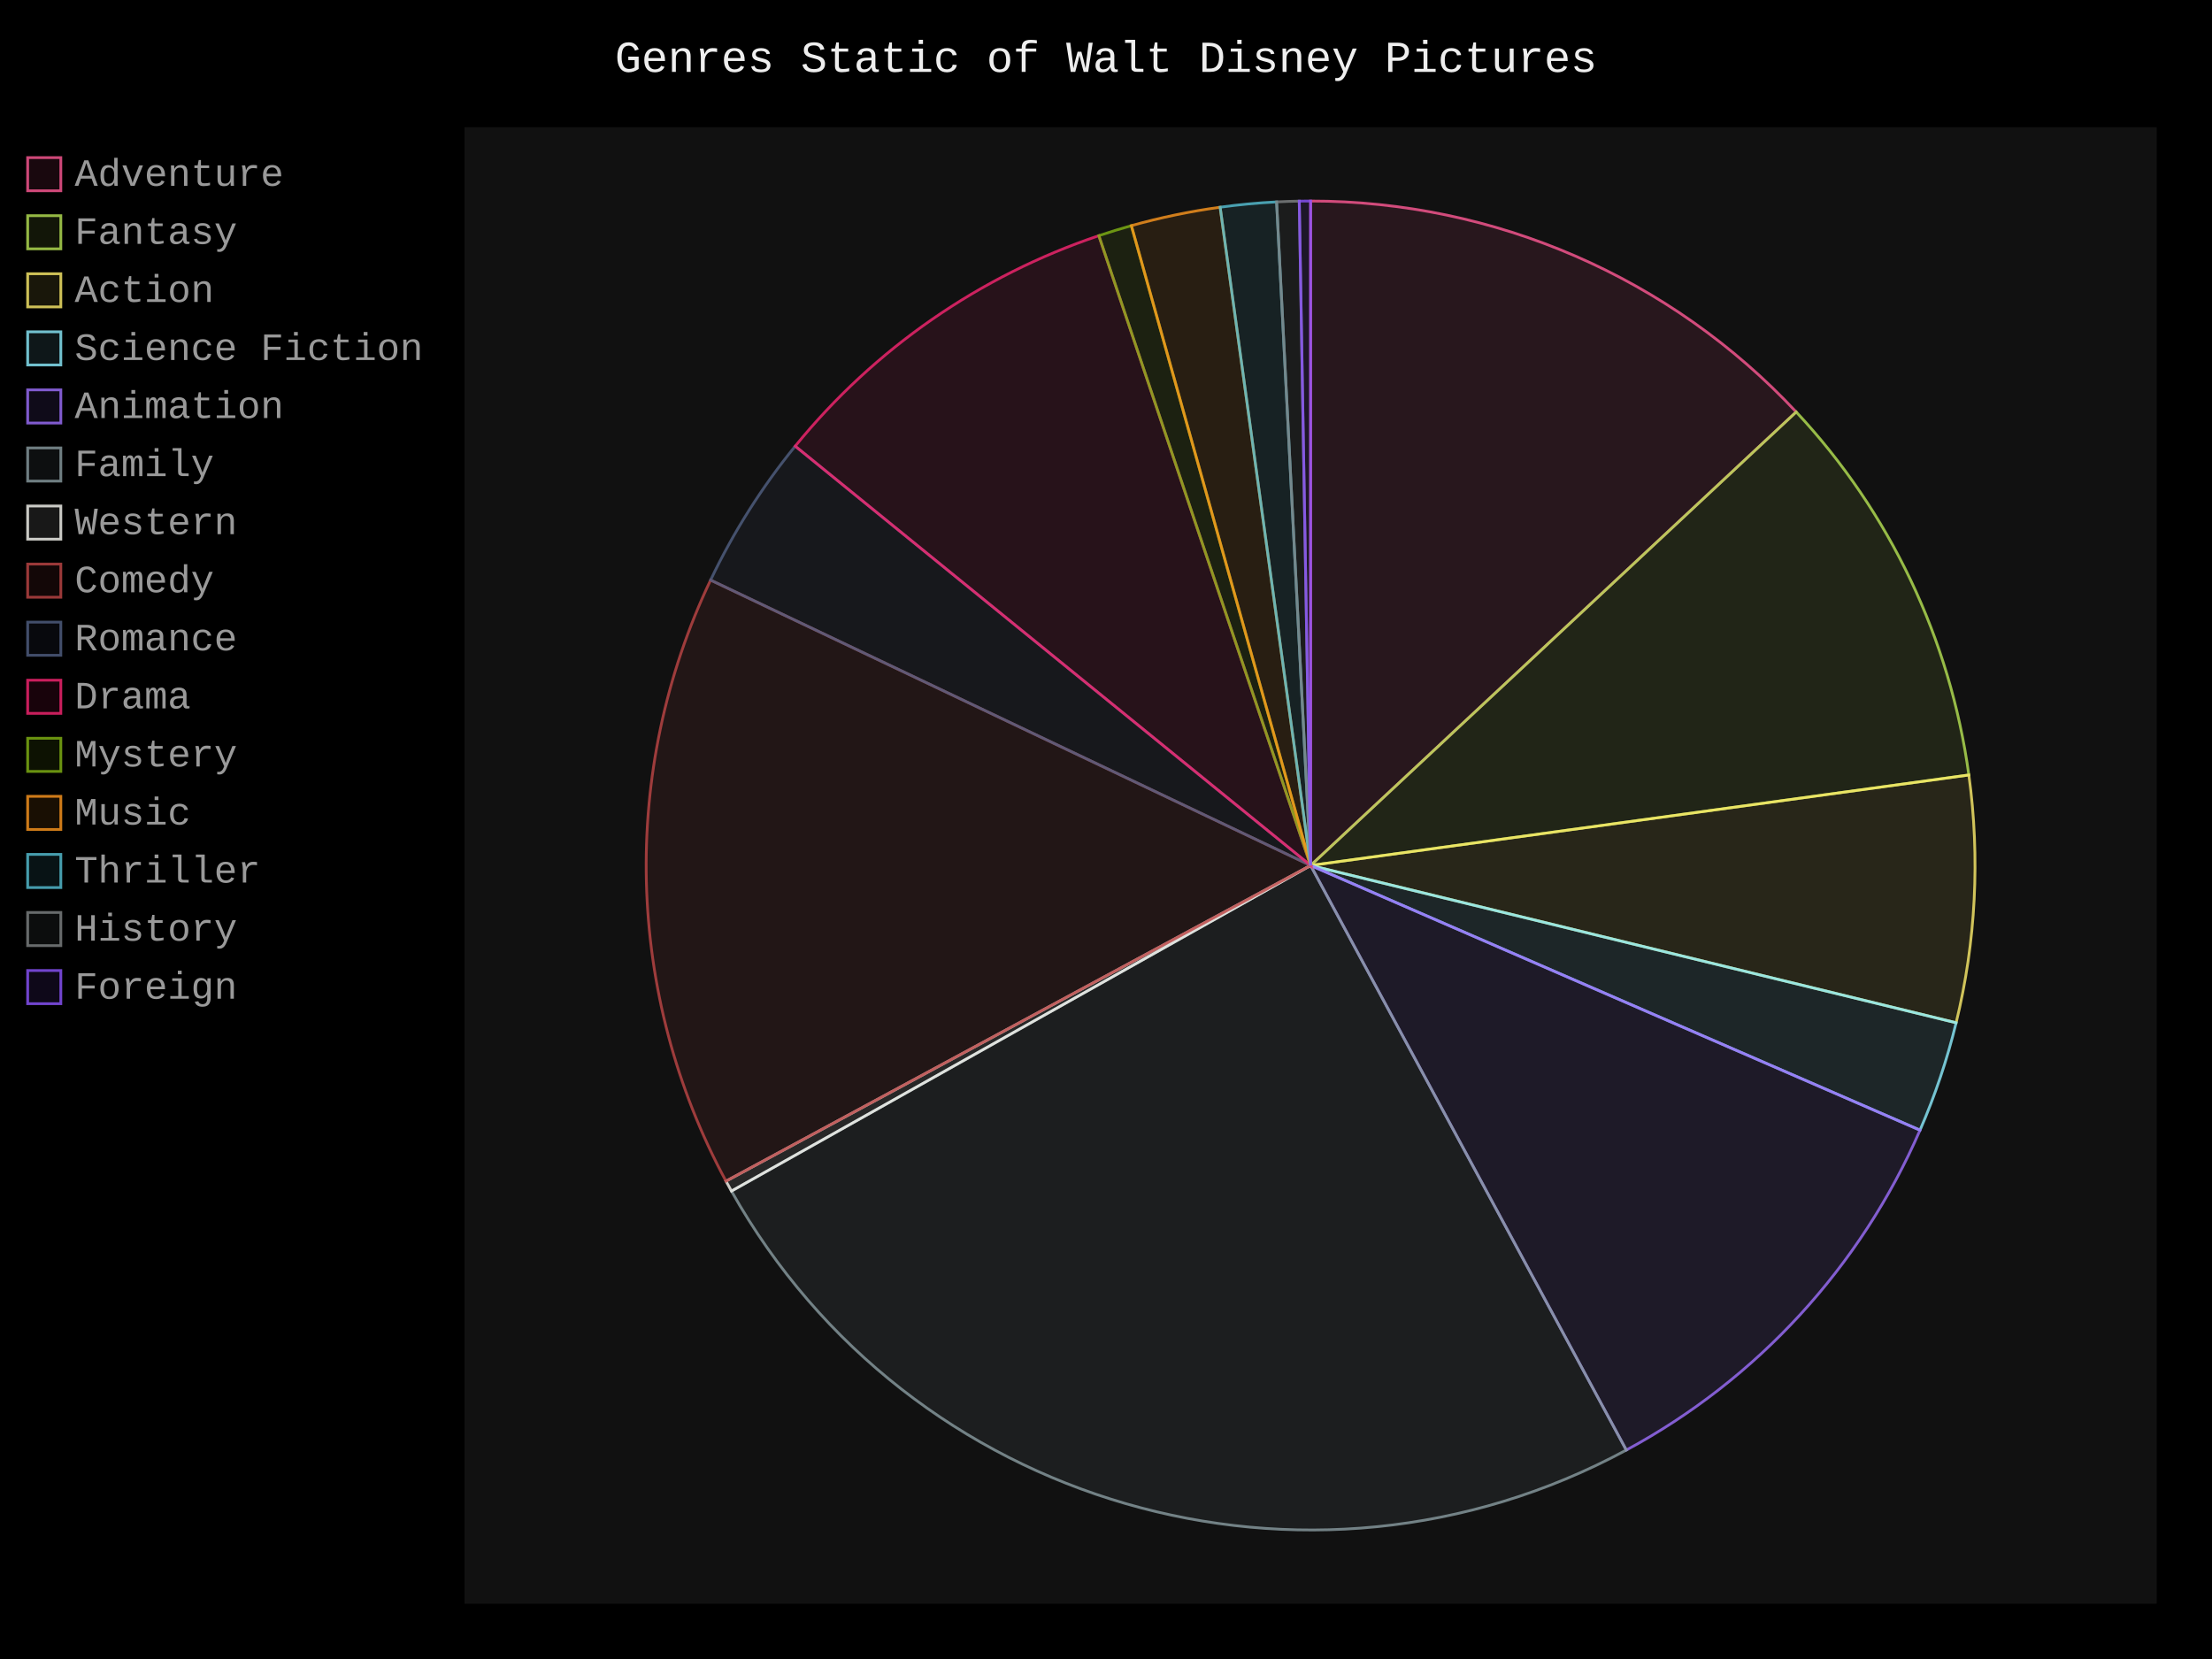
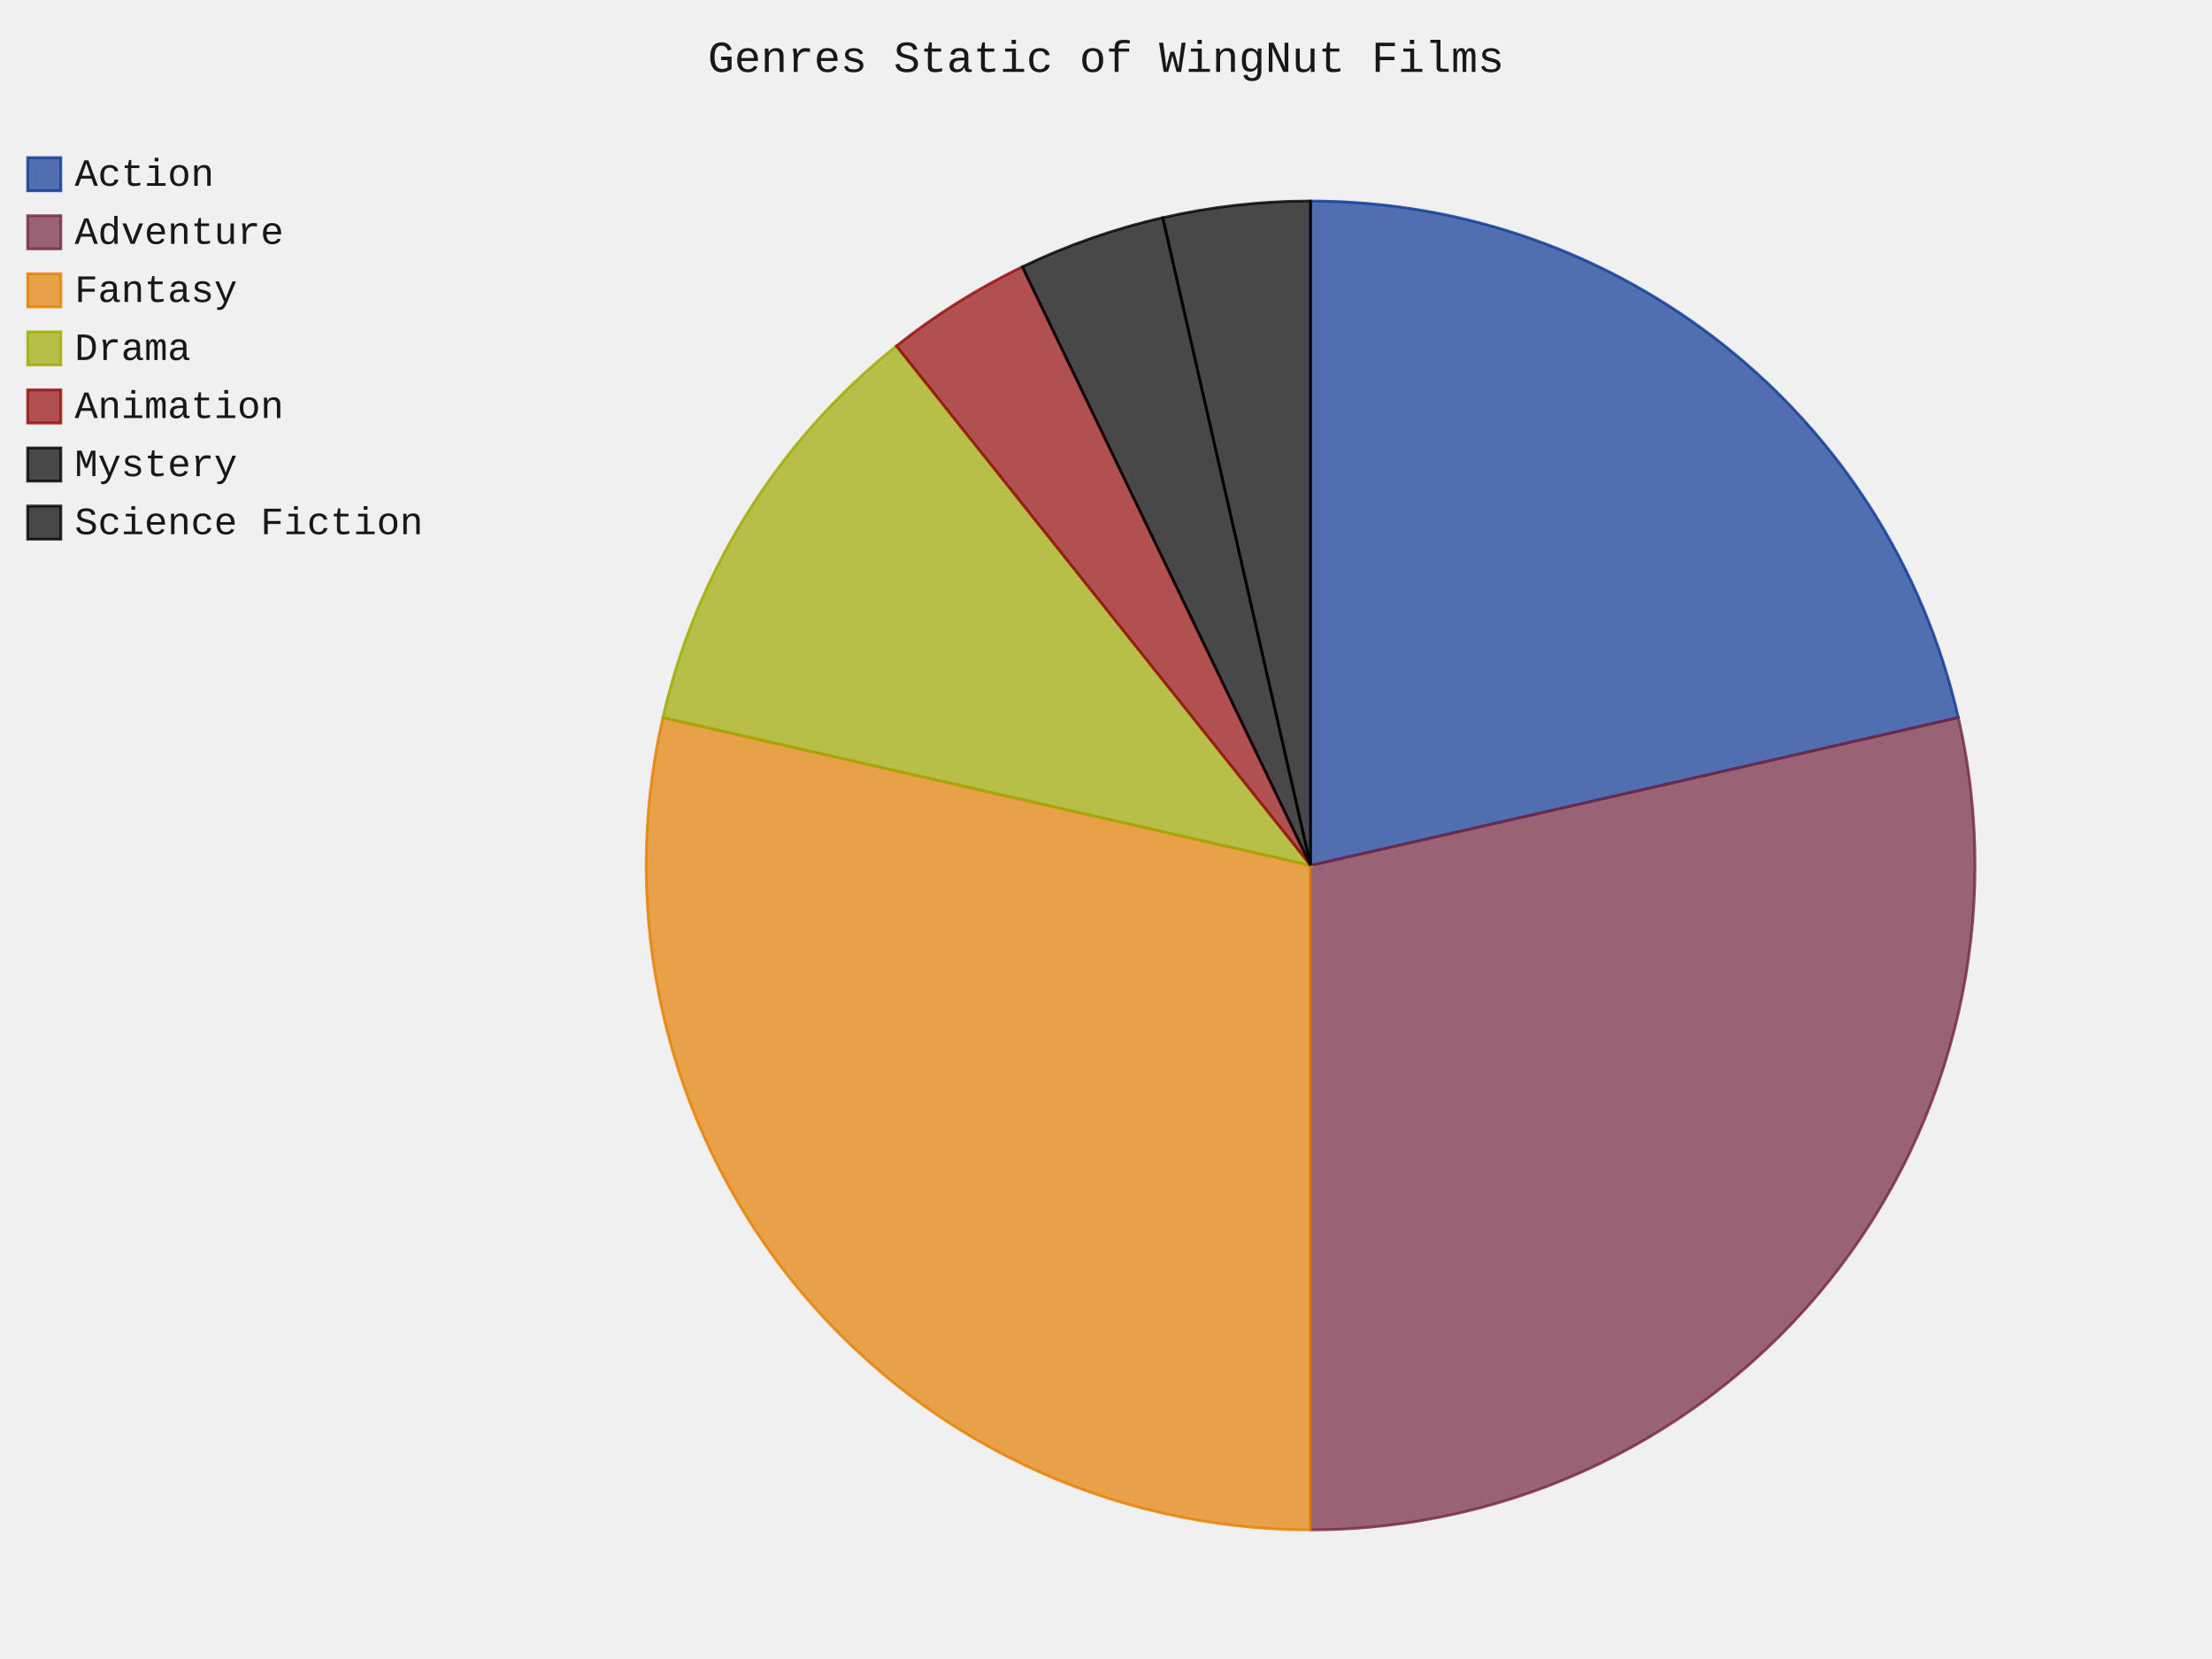
- <svg xmlns="http://www.w3.org/2000/svg" class="pygal-chart" id="chart-54da6c04-2027-490d-a536-544cb4063e1b" viewBox="0 0 800 600">
+ <svg xmlns="http://www.w3.org/2000/svg" class="pygal-chart" id="chart-9b3d7229-1313-4ea9-9196-bcf5320b4486" viewBox="0 0 800 600">
  <defs>
-     <style type="text/css">#chart-54da6c04-2027-490d-a536-544cb4063e1b{-webkit-user-select:none;-webkit-font-smoothing:antialiased;font-family:Consolas,"Liberation Mono",Menlo,Courier,monospace}#chart-54da6c04-2027-490d-a536-544cb4063e1b .title{font-family:Consolas,"Liberation Mono",Menlo,Courier,monospace;font-size:16px}#chart-54da6c04-2027-490d-a536-544cb4063e1b .legends .legend text{font-family:Consolas,"Liberation Mono",Menlo,Courier,monospace;font-size:14px}#chart-54da6c04-2027-490d-a536-544cb4063e1b .axis text{font-family:Consolas,"Liberation Mono",Menlo,Courier,monospace;font-size:10px}#chart-54da6c04-2027-490d-a536-544cb4063e1b .axis text.major{font-family:Consolas,"Liberation Mono",Menlo,Courier,monospace;font-size:10px}#chart-54da6c04-2027-490d-a536-544cb4063e1b .text-overlay text.value{font-family:Consolas,"Liberation Mono",Menlo,Courier,monospace;font-size:16px}#chart-54da6c04-2027-490d-a536-544cb4063e1b .text-overlay text.label{font-family:Consolas,"Liberation Mono",Menlo,Courier,monospace;font-size:10px}#chart-54da6c04-2027-490d-a536-544cb4063e1b .tooltip{font-family:Consolas,"Liberation Mono",Menlo,Courier,monospace;font-size:14px}#chart-54da6c04-2027-490d-a536-544cb4063e1b text.no_data{font-family:Consolas,"Liberation Mono",Menlo,Courier,monospace;font-size:64px}
- #chart-54da6c04-2027-490d-a536-544cb4063e1b{background-color:black}#chart-54da6c04-2027-490d-a536-544cb4063e1b path,#chart-54da6c04-2027-490d-a536-544cb4063e1b line,#chart-54da6c04-2027-490d-a536-544cb4063e1b rect,#chart-54da6c04-2027-490d-a536-544cb4063e1b circle{-webkit-transition:1s ease-out;-moz-transition:1s ease-out;transition:1s ease-out}#chart-54da6c04-2027-490d-a536-544cb4063e1b .graph &gt; .background{fill:black}#chart-54da6c04-2027-490d-a536-544cb4063e1b .plot &gt; .background{fill:#111}#chart-54da6c04-2027-490d-a536-544cb4063e1b .graph{fill:#999}#chart-54da6c04-2027-490d-a536-544cb4063e1b text.no_data{fill:#eee}#chart-54da6c04-2027-490d-a536-544cb4063e1b .title{fill:#eee}#chart-54da6c04-2027-490d-a536-544cb4063e1b .legends .legend text{fill:#999}#chart-54da6c04-2027-490d-a536-544cb4063e1b .legends .legend:hover text{fill:#eee}#chart-54da6c04-2027-490d-a536-544cb4063e1b .axis .line{stroke:#eee}#chart-54da6c04-2027-490d-a536-544cb4063e1b .axis .guide.line{stroke:#555}#chart-54da6c04-2027-490d-a536-544cb4063e1b .axis .major.line{stroke:#999}#chart-54da6c04-2027-490d-a536-544cb4063e1b .axis text.major{fill:#eee}#chart-54da6c04-2027-490d-a536-544cb4063e1b .axis.y .guides:hover .guide.line,#chart-54da6c04-2027-490d-a536-544cb4063e1b .line-graph .axis.x .guides:hover .guide.line,#chart-54da6c04-2027-490d-a536-544cb4063e1b .stackedline-graph .axis.x .guides:hover .guide.line,#chart-54da6c04-2027-490d-a536-544cb4063e1b .xy-graph .axis.x .guides:hover .guide.line{stroke:#eee}#chart-54da6c04-2027-490d-a536-544cb4063e1b .axis .guides:hover text{fill:#eee}#chart-54da6c04-2027-490d-a536-544cb4063e1b .reactive{fill-opacity:.1;stroke-opacity:.8}#chart-54da6c04-2027-490d-a536-544cb4063e1b .ci{stroke:#999}#chart-54da6c04-2027-490d-a536-544cb4063e1b .reactive.active,#chart-54da6c04-2027-490d-a536-544cb4063e1b .active .reactive{fill-opacity:.75;stroke-opacity:.9;stroke-width:4}#chart-54da6c04-2027-490d-a536-544cb4063e1b .ci .reactive.active{stroke-width:1.5}#chart-54da6c04-2027-490d-a536-544cb4063e1b .series text{fill:#eee}#chart-54da6c04-2027-490d-a536-544cb4063e1b .tooltip rect{fill:#111;stroke:#eee;-webkit-transition:opacity 1s ease-out;-moz-transition:opacity 1s ease-out;transition:opacity 1s ease-out}#chart-54da6c04-2027-490d-a536-544cb4063e1b .tooltip .label{fill:#999}#chart-54da6c04-2027-490d-a536-544cb4063e1b .tooltip .label{fill:#999}#chart-54da6c04-2027-490d-a536-544cb4063e1b .tooltip .legend{font-size:.8em;fill:#555}#chart-54da6c04-2027-490d-a536-544cb4063e1b .tooltip .x_label{font-size:.6em;fill:#eee}#chart-54da6c04-2027-490d-a536-544cb4063e1b .tooltip .xlink{font-size:.5em;text-decoration:underline}#chart-54da6c04-2027-490d-a536-544cb4063e1b .tooltip .value{font-size:1.5em}#chart-54da6c04-2027-490d-a536-544cb4063e1b .bound{font-size:.5em}#chart-54da6c04-2027-490d-a536-544cb4063e1b .max-value{font-size:.75em;fill:#555}#chart-54da6c04-2027-490d-a536-544cb4063e1b .map-element{fill:#111;stroke:#555 !important}#chart-54da6c04-2027-490d-a536-544cb4063e1b .map-element .reactive{fill-opacity:inherit;stroke-opacity:inherit}#chart-54da6c04-2027-490d-a536-544cb4063e1b .color-0,#chart-54da6c04-2027-490d-a536-544cb4063e1b .color-0 a:visited{stroke:#ff5995;fill:#ff5995}#chart-54da6c04-2027-490d-a536-544cb4063e1b .color-1,#chart-54da6c04-2027-490d-a536-544cb4063e1b .color-1 a:visited{stroke:#b6e354;fill:#b6e354}#chart-54da6c04-2027-490d-a536-544cb4063e1b .color-2,#chart-54da6c04-2027-490d-a536-544cb4063e1b .color-2 a:visited{stroke:#feed6c;fill:#feed6c}#chart-54da6c04-2027-490d-a536-544cb4063e1b .color-3,#chart-54da6c04-2027-490d-a536-544cb4063e1b .color-3 a:visited{stroke:#8cedff;fill:#8cedff}#chart-54da6c04-2027-490d-a536-544cb4063e1b .color-4,#chart-54da6c04-2027-490d-a536-544cb4063e1b .color-4 a:visited{stroke:#9e6ffe;fill:#9e6ffe}#chart-54da6c04-2027-490d-a536-544cb4063e1b .color-5,#chart-54da6c04-2027-490d-a536-544cb4063e1b .color-5 a:visited{stroke:#899ca1;fill:#899ca1}#chart-54da6c04-2027-490d-a536-544cb4063e1b .color-6,#chart-54da6c04-2027-490d-a536-544cb4063e1b .color-6 a:visited{stroke:#f8f8f2;fill:#f8f8f2}#chart-54da6c04-2027-490d-a536-544cb4063e1b .color-7,#chart-54da6c04-2027-490d-a536-544cb4063e1b .color-7 a:visited{stroke:#bf4646;fill:#bf4646}#chart-54da6c04-2027-490d-a536-544cb4063e1b .color-8,#chart-54da6c04-2027-490d-a536-544cb4063e1b .color-8 a:visited{stroke:#516083;fill:#516083}#chart-54da6c04-2027-490d-a536-544cb4063e1b .color-9,#chart-54da6c04-2027-490d-a536-544cb4063e1b .color-9 a:visited{stroke:#f92672;fill:#f92672}#chart-54da6c04-2027-490d-a536-544cb4063e1b .color-10,#chart-54da6c04-2027-490d-a536-544cb4063e1b .color-10 a:visited{stroke:#82b414;fill:#82b414}#chart-54da6c04-2027-490d-a536-544cb4063e1b .color-11,#chart-54da6c04-2027-490d-a536-544cb4063e1b .color-11 a:visited{stroke:#fd971f;fill:#fd971f}#chart-54da6c04-2027-490d-a536-544cb4063e1b .color-12,#chart-54da6c04-2027-490d-a536-544cb4063e1b .color-12 a:visited{stroke:#56c2d6;fill:#56c2d6}#chart-54da6c04-2027-490d-a536-544cb4063e1b .color-13,#chart-54da6c04-2027-490d-a536-544cb4063e1b .color-13 a:visited{stroke:#808384;fill:#808384}#chart-54da6c04-2027-490d-a536-544cb4063e1b .color-14,#chart-54da6c04-2027-490d-a536-544cb4063e1b .color-14 a:visited{stroke:#8c54fe;fill:#8c54fe}#chart-54da6c04-2027-490d-a536-544cb4063e1b .text-overlay .color-0 text{fill:black}#chart-54da6c04-2027-490d-a536-544cb4063e1b .text-overlay .color-1 text{fill:black}#chart-54da6c04-2027-490d-a536-544cb4063e1b .text-overlay .color-2 text{fill:black}#chart-54da6c04-2027-490d-a536-544cb4063e1b .text-overlay .color-3 text{fill:black}#chart-54da6c04-2027-490d-a536-544cb4063e1b .text-overlay .color-4 text{fill:black}#chart-54da6c04-2027-490d-a536-544cb4063e1b .text-overlay .color-5 text{fill:black}#chart-54da6c04-2027-490d-a536-544cb4063e1b .text-overlay .color-6 text{fill:black}#chart-54da6c04-2027-490d-a536-544cb4063e1b .text-overlay .color-7 text{fill:black}#chart-54da6c04-2027-490d-a536-544cb4063e1b .text-overlay .color-8 text{fill:black}#chart-54da6c04-2027-490d-a536-544cb4063e1b .text-overlay .color-9 text{fill:black}#chart-54da6c04-2027-490d-a536-544cb4063e1b .text-overlay .color-10 text{fill:black}#chart-54da6c04-2027-490d-a536-544cb4063e1b .text-overlay .color-11 text{fill:black}#chart-54da6c04-2027-490d-a536-544cb4063e1b .text-overlay .color-12 text{fill:black}#chart-54da6c04-2027-490d-a536-544cb4063e1b .text-overlay .color-13 text{fill:black}#chart-54da6c04-2027-490d-a536-544cb4063e1b .text-overlay .color-14 text{fill:black}
- #chart-54da6c04-2027-490d-a536-544cb4063e1b text.no_data{text-anchor:middle}#chart-54da6c04-2027-490d-a536-544cb4063e1b .guide.line{fill:none}#chart-54da6c04-2027-490d-a536-544cb4063e1b .centered{text-anchor:middle}#chart-54da6c04-2027-490d-a536-544cb4063e1b .title{text-anchor:middle}#chart-54da6c04-2027-490d-a536-544cb4063e1b .legends .legend text{fill-opacity:1}#chart-54da6c04-2027-490d-a536-544cb4063e1b .axis.x text{text-anchor:middle}#chart-54da6c04-2027-490d-a536-544cb4063e1b .axis.x:not(.web) text[transform]{text-anchor:start}#chart-54da6c04-2027-490d-a536-544cb4063e1b .axis.x:not(.web) text[transform].backwards{text-anchor:end}#chart-54da6c04-2027-490d-a536-544cb4063e1b .axis.y text{text-anchor:end}#chart-54da6c04-2027-490d-a536-544cb4063e1b .axis.y text[transform].backwards{text-anchor:start}#chart-54da6c04-2027-490d-a536-544cb4063e1b .axis.y2 text{text-anchor:start}#chart-54da6c04-2027-490d-a536-544cb4063e1b .axis.y2 text[transform].backwards{text-anchor:end}#chart-54da6c04-2027-490d-a536-544cb4063e1b .axis .guide.line{stroke-dasharray:4,4}#chart-54da6c04-2027-490d-a536-544cb4063e1b .axis .major.guide.line{stroke-dasharray:6,6}#chart-54da6c04-2027-490d-a536-544cb4063e1b .horizontal .axis.y .guide.line,#chart-54da6c04-2027-490d-a536-544cb4063e1b .horizontal .axis.y2 .guide.line,#chart-54da6c04-2027-490d-a536-544cb4063e1b .vertical .axis.x .guide.line{opacity:0}#chart-54da6c04-2027-490d-a536-544cb4063e1b .horizontal .axis.always_show .guide.line,#chart-54da6c04-2027-490d-a536-544cb4063e1b .vertical .axis.always_show .guide.line{opacity:1 !important}#chart-54da6c04-2027-490d-a536-544cb4063e1b .axis.y .guides:hover .guide.line,#chart-54da6c04-2027-490d-a536-544cb4063e1b .axis.y2 .guides:hover .guide.line,#chart-54da6c04-2027-490d-a536-544cb4063e1b .axis.x .guides:hover .guide.line{opacity:1}#chart-54da6c04-2027-490d-a536-544cb4063e1b .axis .guides:hover text{opacity:1}#chart-54da6c04-2027-490d-a536-544cb4063e1b .nofill{fill:none}#chart-54da6c04-2027-490d-a536-544cb4063e1b .subtle-fill{fill-opacity:.2}#chart-54da6c04-2027-490d-a536-544cb4063e1b .dot{stroke-width:1px;fill-opacity:1}#chart-54da6c04-2027-490d-a536-544cb4063e1b .dot.active{stroke-width:5px}#chart-54da6c04-2027-490d-a536-544cb4063e1b .dot.negative{fill:transparent}#chart-54da6c04-2027-490d-a536-544cb4063e1b text,#chart-54da6c04-2027-490d-a536-544cb4063e1b tspan{stroke:none !important}#chart-54da6c04-2027-490d-a536-544cb4063e1b .series text.active{opacity:1}#chart-54da6c04-2027-490d-a536-544cb4063e1b .tooltip rect{fill-opacity:.95;stroke-width:.5}#chart-54da6c04-2027-490d-a536-544cb4063e1b .tooltip text{fill-opacity:1}#chart-54da6c04-2027-490d-a536-544cb4063e1b .showable{visibility:hidden}#chart-54da6c04-2027-490d-a536-544cb4063e1b .showable.shown{visibility:visible}#chart-54da6c04-2027-490d-a536-544cb4063e1b .gauge-background{fill:rgba(229,229,229,1);stroke:none}#chart-54da6c04-2027-490d-a536-544cb4063e1b .bg-lines{stroke:black;stroke-width:2px}</style>
+     <style type="text/css">#chart-9b3d7229-1313-4ea9-9196-bcf5320b4486{-webkit-user-select:none;-webkit-font-smoothing:antialiased;font-family:Consolas,"Liberation Mono",Menlo,Courier,monospace}#chart-9b3d7229-1313-4ea9-9196-bcf5320b4486 .title{font-family:Consolas,"Liberation Mono",Menlo,Courier,monospace;font-size:16px}#chart-9b3d7229-1313-4ea9-9196-bcf5320b4486 .legends .legend text{font-family:Consolas,"Liberation Mono",Menlo,Courier,monospace;font-size:14px}#chart-9b3d7229-1313-4ea9-9196-bcf5320b4486 .axis text{font-family:Consolas,"Liberation Mono",Menlo,Courier,monospace;font-size:10px}#chart-9b3d7229-1313-4ea9-9196-bcf5320b4486 .axis text.major{font-family:Consolas,"Liberation Mono",Menlo,Courier,monospace;font-size:10px}#chart-9b3d7229-1313-4ea9-9196-bcf5320b4486 .text-overlay text.value{font-family:Consolas,"Liberation Mono",Menlo,Courier,monospace;font-size:16px}#chart-9b3d7229-1313-4ea9-9196-bcf5320b4486 .text-overlay text.label{font-family:Consolas,"Liberation Mono",Menlo,Courier,monospace;font-size:10px}#chart-9b3d7229-1313-4ea9-9196-bcf5320b4486 .tooltip{font-family:Consolas,"Liberation Mono",Menlo,Courier,monospace;font-size:14px}#chart-9b3d7229-1313-4ea9-9196-bcf5320b4486 text.no_data{font-family:Consolas,"Liberation Mono",Menlo,Courier,monospace;font-size:64px}
+ #chart-9b3d7229-1313-4ea9-9196-bcf5320b4486{background-color:transparent}#chart-9b3d7229-1313-4ea9-9196-bcf5320b4486 path,#chart-9b3d7229-1313-4ea9-9196-bcf5320b4486 line,#chart-9b3d7229-1313-4ea9-9196-bcf5320b4486 rect,#chart-9b3d7229-1313-4ea9-9196-bcf5320b4486 circle{-webkit-transition:150ms;-moz-transition:150ms;transition:150ms}#chart-9b3d7229-1313-4ea9-9196-bcf5320b4486 .graph &gt; .background{fill:transparent}#chart-9b3d7229-1313-4ea9-9196-bcf5320b4486 .plot &gt; .background{fill:rgba(240,240,240,0.7)}#chart-9b3d7229-1313-4ea9-9196-bcf5320b4486 .graph{fill:rgba(0,0,0,0.9)}#chart-9b3d7229-1313-4ea9-9196-bcf5320b4486 text.no_data{fill:rgba(0,0,0,0.9)}#chart-9b3d7229-1313-4ea9-9196-bcf5320b4486 .title{fill:rgba(0,0,0,0.9)}#chart-9b3d7229-1313-4ea9-9196-bcf5320b4486 .legends .legend text{fill:rgba(0,0,0,0.9)}#chart-9b3d7229-1313-4ea9-9196-bcf5320b4486 .legends .legend:hover text{fill:rgba(0,0,0,0.9)}#chart-9b3d7229-1313-4ea9-9196-bcf5320b4486 .axis .line{stroke:rgba(0,0,0,0.9)}#chart-9b3d7229-1313-4ea9-9196-bcf5320b4486 .axis .guide.line{stroke:rgba(0,0,0,0.5)}#chart-9b3d7229-1313-4ea9-9196-bcf5320b4486 .axis .major.line{stroke:rgba(0,0,0,0.9)}#chart-9b3d7229-1313-4ea9-9196-bcf5320b4486 .axis text.major{fill:rgba(0,0,0,0.9)}#chart-9b3d7229-1313-4ea9-9196-bcf5320b4486 .axis.y .guides:hover .guide.line,#chart-9b3d7229-1313-4ea9-9196-bcf5320b4486 .line-graph .axis.x .guides:hover .guide.line,#chart-9b3d7229-1313-4ea9-9196-bcf5320b4486 .stackedline-graph .axis.x .guides:hover .guide.line,#chart-9b3d7229-1313-4ea9-9196-bcf5320b4486 .xy-graph .axis.x .guides:hover .guide.line{stroke:rgba(0,0,0,0.9)}#chart-9b3d7229-1313-4ea9-9196-bcf5320b4486 .axis .guides:hover text{fill:rgba(0,0,0,0.9)}#chart-9b3d7229-1313-4ea9-9196-bcf5320b4486 .reactive{fill-opacity:.7;stroke-opacity:.8}#chart-9b3d7229-1313-4ea9-9196-bcf5320b4486 .ci{stroke:rgba(0,0,0,0.9)}#chart-9b3d7229-1313-4ea9-9196-bcf5320b4486 .reactive.active,#chart-9b3d7229-1313-4ea9-9196-bcf5320b4486 .active .reactive{fill-opacity:.8;stroke-opacity:.9;stroke-width:4}#chart-9b3d7229-1313-4ea9-9196-bcf5320b4486 .ci .reactive.active{stroke-width:1.5}#chart-9b3d7229-1313-4ea9-9196-bcf5320b4486 .series text{fill:rgba(0,0,0,0.9)}#chart-9b3d7229-1313-4ea9-9196-bcf5320b4486 .tooltip rect{fill:rgba(240,240,240,0.7);stroke:rgba(0,0,0,0.9);-webkit-transition:opacity 150ms;-moz-transition:opacity 150ms;transition:opacity 150ms}#chart-9b3d7229-1313-4ea9-9196-bcf5320b4486 .tooltip .label{fill:rgba(0,0,0,0.9)}#chart-9b3d7229-1313-4ea9-9196-bcf5320b4486 .tooltip .label{fill:rgba(0,0,0,0.9)}#chart-9b3d7229-1313-4ea9-9196-bcf5320b4486 .tooltip .legend{font-size:.8em;fill:rgba(0,0,0,0.5)}#chart-9b3d7229-1313-4ea9-9196-bcf5320b4486 .tooltip .x_label{font-size:.6em;fill:rgba(0,0,0,0.9)}#chart-9b3d7229-1313-4ea9-9196-bcf5320b4486 .tooltip .xlink{font-size:.5em;text-decoration:underline}#chart-9b3d7229-1313-4ea9-9196-bcf5320b4486 .tooltip .value{font-size:1.5em}#chart-9b3d7229-1313-4ea9-9196-bcf5320b4486 .bound{font-size:.5em}#chart-9b3d7229-1313-4ea9-9196-bcf5320b4486 .max-value{font-size:.75em;fill:rgba(0,0,0,0.5)}#chart-9b3d7229-1313-4ea9-9196-bcf5320b4486 .map-element{fill:rgba(240,240,240,0.7);stroke:rgba(0,0,0,0.5) !important}#chart-9b3d7229-1313-4ea9-9196-bcf5320b4486 .map-element .reactive{fill-opacity:inherit;stroke-opacity:inherit}#chart-9b3d7229-1313-4ea9-9196-bcf5320b4486 .color-0,#chart-9b3d7229-1313-4ea9-9196-bcf5320b4486 .color-0 a:visited{stroke:rgb(12,55,149);fill:rgb(12,55,149)}#chart-9b3d7229-1313-4ea9-9196-bcf5320b4486 .color-1,#chart-9b3d7229-1313-4ea9-9196-bcf5320b4486 .color-1 a:visited{stroke:rgb(117,38,65);fill:rgb(117,38,65)}#chart-9b3d7229-1313-4ea9-9196-bcf5320b4486 .color-2,#chart-9b3d7229-1313-4ea9-9196-bcf5320b4486 .color-2 a:visited{stroke:rgb(228,127,0);fill:rgb(228,127,0)}#chart-9b3d7229-1313-4ea9-9196-bcf5320b4486 .color-3,#chart-9b3d7229-1313-4ea9-9196-bcf5320b4486 .color-3 a:visited{stroke:rgb(159,170,0);fill:rgb(159,170,0)}#chart-9b3d7229-1313-4ea9-9196-bcf5320b4486 .color-4,#chart-9b3d7229-1313-4ea9-9196-bcf5320b4486 .color-4 a:visited{stroke:rgb(149,12,12);fill:rgb(149,12,12)}#chart-9b3d7229-1313-4ea9-9196-bcf5320b4486 .color-5,#chart-9b3d7229-1313-4ea9-9196-bcf5320b4486 .color-5 a:visited{stroke:rgb(0,0,0);fill:rgb(0,0,0)}#chart-9b3d7229-1313-4ea9-9196-bcf5320b4486 .color-6,#chart-9b3d7229-1313-4ea9-9196-bcf5320b4486 .color-6 a:visited{stroke:rgb(0,0,0);fill:rgb(0,0,0)}#chart-9b3d7229-1313-4ea9-9196-bcf5320b4486 .text-overlay .color-0 text{fill:black}#chart-9b3d7229-1313-4ea9-9196-bcf5320b4486 .text-overlay .color-1 text{fill:black}#chart-9b3d7229-1313-4ea9-9196-bcf5320b4486 .text-overlay .color-2 text{fill:black}#chart-9b3d7229-1313-4ea9-9196-bcf5320b4486 .text-overlay .color-3 text{fill:black}#chart-9b3d7229-1313-4ea9-9196-bcf5320b4486 .text-overlay .color-4 text{fill:black}#chart-9b3d7229-1313-4ea9-9196-bcf5320b4486 .text-overlay .color-5 text{fill:white}#chart-9b3d7229-1313-4ea9-9196-bcf5320b4486 .text-overlay .color-6 text{fill:white}
+ #chart-9b3d7229-1313-4ea9-9196-bcf5320b4486 text.no_data{text-anchor:middle}#chart-9b3d7229-1313-4ea9-9196-bcf5320b4486 .guide.line{fill:none}#chart-9b3d7229-1313-4ea9-9196-bcf5320b4486 .centered{text-anchor:middle}#chart-9b3d7229-1313-4ea9-9196-bcf5320b4486 .title{text-anchor:middle}#chart-9b3d7229-1313-4ea9-9196-bcf5320b4486 .legends .legend text{fill-opacity:1}#chart-9b3d7229-1313-4ea9-9196-bcf5320b4486 .axis.x text{text-anchor:middle}#chart-9b3d7229-1313-4ea9-9196-bcf5320b4486 .axis.x:not(.web) text[transform]{text-anchor:start}#chart-9b3d7229-1313-4ea9-9196-bcf5320b4486 .axis.x:not(.web) text[transform].backwards{text-anchor:end}#chart-9b3d7229-1313-4ea9-9196-bcf5320b4486 .axis.y text{text-anchor:end}#chart-9b3d7229-1313-4ea9-9196-bcf5320b4486 .axis.y text[transform].backwards{text-anchor:start}#chart-9b3d7229-1313-4ea9-9196-bcf5320b4486 .axis.y2 text{text-anchor:start}#chart-9b3d7229-1313-4ea9-9196-bcf5320b4486 .axis.y2 text[transform].backwards{text-anchor:end}#chart-9b3d7229-1313-4ea9-9196-bcf5320b4486 .axis .guide.line{stroke-dasharray:4,4}#chart-9b3d7229-1313-4ea9-9196-bcf5320b4486 .axis .major.guide.line{stroke-dasharray:6,6}#chart-9b3d7229-1313-4ea9-9196-bcf5320b4486 .horizontal .axis.y .guide.line,#chart-9b3d7229-1313-4ea9-9196-bcf5320b4486 .horizontal .axis.y2 .guide.line,#chart-9b3d7229-1313-4ea9-9196-bcf5320b4486 .vertical .axis.x .guide.line{opacity:0}#chart-9b3d7229-1313-4ea9-9196-bcf5320b4486 .horizontal .axis.always_show .guide.line,#chart-9b3d7229-1313-4ea9-9196-bcf5320b4486 .vertical .axis.always_show .guide.line{opacity:1 !important}#chart-9b3d7229-1313-4ea9-9196-bcf5320b4486 .axis.y .guides:hover .guide.line,#chart-9b3d7229-1313-4ea9-9196-bcf5320b4486 .axis.y2 .guides:hover .guide.line,#chart-9b3d7229-1313-4ea9-9196-bcf5320b4486 .axis.x .guides:hover .guide.line{opacity:1}#chart-9b3d7229-1313-4ea9-9196-bcf5320b4486 .axis .guides:hover text{opacity:1}#chart-9b3d7229-1313-4ea9-9196-bcf5320b4486 .nofill{fill:none}#chart-9b3d7229-1313-4ea9-9196-bcf5320b4486 .subtle-fill{fill-opacity:.2}#chart-9b3d7229-1313-4ea9-9196-bcf5320b4486 .dot{stroke-width:1px;fill-opacity:1}#chart-9b3d7229-1313-4ea9-9196-bcf5320b4486 .dot.active{stroke-width:5px}#chart-9b3d7229-1313-4ea9-9196-bcf5320b4486 .dot.negative{fill:transparent}#chart-9b3d7229-1313-4ea9-9196-bcf5320b4486 text,#chart-9b3d7229-1313-4ea9-9196-bcf5320b4486 tspan{stroke:none !important}#chart-9b3d7229-1313-4ea9-9196-bcf5320b4486 .series text.active{opacity:1}#chart-9b3d7229-1313-4ea9-9196-bcf5320b4486 .tooltip rect{fill-opacity:.95;stroke-width:.5}#chart-9b3d7229-1313-4ea9-9196-bcf5320b4486 .tooltip text{fill-opacity:1}#chart-9b3d7229-1313-4ea9-9196-bcf5320b4486 .showable{visibility:hidden}#chart-9b3d7229-1313-4ea9-9196-bcf5320b4486 .showable.shown{visibility:visible}#chart-9b3d7229-1313-4ea9-9196-bcf5320b4486 .gauge-background{fill:rgba(229,229,229,1);stroke:none}#chart-9b3d7229-1313-4ea9-9196-bcf5320b4486 .bg-lines{stroke:transparent;stroke-width:2px}</style>
  </defs>
  <g class="graph pie-graph vertical">
    <rect class="background" height="600" width="800" x="0" y="0" />
    <g class="plot" transform="translate(168, 46)">
      <rect class="background" height="534" width="612.0" x="0" y="0" />
      <g class="series serie-0 color-0">
        <g class="slices">
          <g class="slice">
-             <path class="slice reactive tooltip-trigger" d="M306 26.7 A240.3 240.3 0 0 1 481.62 102.982 L306 267 A0 0 0 0 0 306 267 z" />
+             <path class="slice reactive tooltip-trigger" d="M306 26.7 A240.3 240.3 0 0 1 540.275 213.528 L306 267 A0 0 0 0 0 306 267 z" />
          </g>
        </g>
      </g>
      <g class="series serie-1 color-1">
        <g class="slices">
          <g class="slice">
-             <path class="slice reactive tooltip-trigger" d="M481.62 102.982 A240.3 240.3 0 0 1 544.062 234.279 L306 267 A0 0 0 0 0 306 267 z" />
+             <path class="slice reactive tooltip-trigger" d="M540.275 213.528 A240.3 240.3 0 0 1 306 507.3 L306 267 A0 0 0 0 0 306 267 z" />
          </g>
        </g>
      </g>
      <g class="series serie-2 color-2">
        <g class="slices">
          <g class="slice">
-             <path class="slice reactive tooltip-trigger" d="M544.062 234.279 A240.3 240.3 0 0 1 539.468 323.894 L306 267 A0 0 0 0 0 306 267 z" />
+             <path class="slice reactive tooltip-trigger" d="M306 507.3 A240.3 240.3 0 0 1 71.725 213.528 L306 267 A0 0 0 0 0 306 267 z" />
          </g>
        </g>
      </g>
      <g class="series serie-3 color-3">
        <g class="slices">
          <g class="slice">
-             <path class="slice reactive tooltip-trigger" d="M539.468 323.894 A240.3 240.3 0 0 1 526.406 362.736 L306 267 A0 0 0 0 0 306 267 z" />
+             <path class="slice reactive tooltip-trigger" d="M71.725 213.528 A240.3 240.3 0 0 1 156.175 79.126 L306 267 A0 0 0 0 0 306 267 z" />
          </g>
        </g>
      </g>
      <g class="series serie-4 color-4">
        <g class="slices">
          <g class="slice">
-             <path class="slice reactive tooltip-trigger" d="M526.406 362.736 A240.3 240.3 0 0 1 420.18 478.44 L306 267 A0 0 0 0 0 306 267 z" />
+             <path class="slice reactive tooltip-trigger" d="M156.175 79.126 A240.3 240.3 0 0 1 201.738 50.497 L306 267 A0 0 0 0 0 306 267 z" />
          </g>
        </g>
      </g>
      <g class="series serie-5 color-5">
        <g class="slices">
          <g class="slice">
-             <path class="slice reactive tooltip-trigger" d="M420.18 478.44 A240.3 240.3 0 0 1 96.54 384.773 L306 267 A0 0 0 0 0 306 267 z" />
+             <path class="slice reactive tooltip-trigger" d="M201.738 50.497 A240.3 240.3 0 0 1 252.528 32.725 L306 267 A0 0 0 0 0 306 267 z" />
          </g>
        </g>
      </g>
      <g class="series serie-6 color-6">
        <g class="slices">
          <g class="slice">
-             <path class="slice reactive tooltip-trigger" d="M96.54 384.773 A240.3 240.3 0 0 1 94.56 381.18 L306 267 A0 0 0 0 0 306 267 z" />
-           </g>
-         </g>
-       </g>
-       <g class="series serie-7 color-7">
-         <g class="slices">
-           <g class="slice">
-             <path class="slice reactive tooltip-trigger" d="M94.56 381.18 A240.3 240.3 0 0 1 88.991 163.795 L306 267 A0 0 0 0 0 306 267 z" />
-           </g>
-         </g>
-       </g>
-       <g class="series serie-8 color-8">
-         <g class="slices">
-           <g class="slice">
-             <path class="slice reactive tooltip-trigger" d="M88.991 163.795 A240.3 240.3 0 0 1 119.597 115.35 L306 267 A0 0 0 0 0 306 267 z" />
-           </g>
-         </g>
-       </g>
-       <g class="series serie-9 color-9">
-         <g class="slices">
-           <g class="slice">
-             <path class="slice reactive tooltip-trigger" d="M119.597 115.35 A240.3 240.3 0 0 1 229.406 39.234 L306 267 A0 0 0 0 0 306 267 z" />
-           </g>
-         </g>
-       </g>
-       <g class="series serie-10 color-10">
-         <g class="slices">
-           <g class="slice">
-             <path class="slice reactive tooltip-trigger" d="M229.406 39.234 A240.3 240.3 0 0 1 241.168 35.611 L306 267 A0 0 0 0 0 306 267 z" />
-           </g>
-         </g>
-       </g>
-       <g class="series serie-11 color-11">
-         <g class="slices">
-           <g class="slice">
-             <path class="slice reactive tooltip-trigger" d="M241.168 35.611 A240.3 240.3 0 0 1 273.279 28.938 L306 267 A0 0 0 0 0 306 267 z" />
-           </g>
-         </g>
-       </g>
-       <g class="series serie-12 color-12">
-         <g class="slices">
-           <g class="slice">
-             <path class="slice reactive tooltip-trigger" d="M273.279 28.938 A240.3 240.3 0 0 1 293.697 27.015 L306 267 A0 0 0 0 0 306 267 z" />
-           </g>
-         </g>
-       </g>
-       <g class="series serie-13 color-13">
-         <g class="slices">
-           <g class="slice">
-             <path class="slice reactive tooltip-trigger" d="M293.697 27.015 A240.3 240.3 0 0 1 301.897 26.735 L306 267 A0 0 0 0 0 306 267 z" />
-           </g>
-         </g>
-       </g>
-       <g class="series serie-14 color-14">
-         <g class="slices">
-           <g class="slice">
-             <path class="slice reactive tooltip-trigger" d="M301.897 26.735 A240.3 240.3 0 0 1 306 26.7 L306 267 A0 0 0 0 0 306 267 z" />
+             <path class="slice reactive tooltip-trigger" d="M252.528 32.725 A240.3 240.3 0 0 1 306 26.7 L306 267 A0 0 0 0 0 306 267 z" />
          </g>
        </g>
      </g>
    </g>
    <g class="titles">
-       <text class="title plot_title" x="400.0" y="26">Genres Static of Walt Disney Pictures</text>
+       <text class="title plot_title" x="400.0" y="26">Genres Static of WingNut Films</text>
    </g>
    <g class="plot overlay" transform="translate(168, 46)">
      <g class="series serie-0 color-0" />
      <g class="series serie-1 color-1" />
      <g class="series serie-2 color-2" />
      <g class="series serie-3 color-3" />
      <g class="series serie-4 color-4" />
      <g class="series serie-5 color-5" />
      <g class="series serie-6 color-6" />
-       <g class="series serie-7 color-7" />
-       <g class="series serie-8 color-8" />
-       <g class="series serie-9 color-9" />
-       <g class="series serie-10 color-10" />
-       <g class="series serie-11 color-11" />
-       <g class="series serie-12 color-12" />
-       <g class="series serie-13 color-13" />
-       <g class="series serie-14 color-14" />
    </g>
    <g class="plot text-overlay" transform="translate(168, 46)">
      <g class="series serie-0 color-0" />
      <g class="series serie-1 color-1" />
      <g class="series serie-2 color-2" />
      <g class="series serie-3 color-3" />
      <g class="series serie-4 color-4" />
      <g class="series serie-5 color-5" />
      <g class="series serie-6 color-6" />
-       <g class="series serie-7 color-7" />
-       <g class="series serie-8 color-8" />
-       <g class="series serie-9 color-9" />
-       <g class="series serie-10 color-10" />
-       <g class="series serie-11 color-11" />
-       <g class="series serie-12 color-12" />
-       <g class="series serie-13 color-13" />
-       <g class="series serie-14 color-14" />
    </g>
    <g class="plot tooltip-overlay" transform="translate(168, 46)">
      <g class="tooltip" style="opacity: 0" transform="translate(0 0)">
        <rect class="tooltip-box" height="0" rx="0" ry="0" width="0" />
        <g class="text" />
      </g>
    </g>
    <g class="legends" transform="translate(10, 56)">
      <g class="legend reactive activate-serie" id="activate-serie-0">
        <rect class="color-0 reactive" height="12" width="12" x="0.0" y="1.0" />
-         <text x="17.0" y="11.2">Adventure</text>
+         <text x="17.0" y="11.2">Action</text>
      </g>
      <g class="legend reactive activate-serie" id="activate-serie-1">
        <rect class="color-1 reactive" height="12" width="12" x="0.0" y="22.0" />
-         <text x="17.0" y="32.2">Fantasy</text>
+         <text x="17.0" y="32.2">Adventure</text>
      </g>
      <g class="legend reactive activate-serie" id="activate-serie-2">
        <rect class="color-2 reactive" height="12" width="12" x="0.0" y="43.0" />
-         <text x="17.0" y="53.2">Action</text>
+         <text x="17.0" y="53.2">Fantasy</text>
      </g>
      <g class="legend reactive activate-serie" id="activate-serie-3">
        <rect class="color-3 reactive" height="12" width="12" x="0.0" y="64.0" />
-         <text x="17.0" y="74.2">Science Fiction</text>
+         <text x="17.0" y="74.2">Drama</text>
      </g>
      <g class="legend reactive activate-serie" id="activate-serie-4">
        <rect class="color-4 reactive" height="12" width="12" x="0.0" y="85.0" />
        <text x="17.0" y="95.2">Animation</text>
      </g>
      <g class="legend reactive activate-serie" id="activate-serie-5">
        <rect class="color-5 reactive" height="12" width="12" x="0.0" y="106.0" />
-         <text x="17.0" y="116.2">Family</text>
+         <text x="17.0" y="116.2">Mystery</text>
      </g>
      <g class="legend reactive activate-serie" id="activate-serie-6">
        <rect class="color-6 reactive" height="12" width="12" x="0.0" y="127.0" />
-         <text x="17.0" y="137.2">Western</text>
-       </g>
-       <g class="legend reactive activate-serie" id="activate-serie-7">
-         <rect class="color-7 reactive" height="12" width="12" x="0.0" y="148.0" />
-         <text x="17.0" y="158.2">Comedy</text>
-       </g>
-       <g class="legend reactive activate-serie" id="activate-serie-8">
-         <rect class="color-8 reactive" height="12" width="12" x="0.0" y="169.0" />
-         <text x="17.0" y="179.2">Romance</text>
-       </g>
-       <g class="legend reactive activate-serie" id="activate-serie-9">
-         <rect class="color-9 reactive" height="12" width="12" x="0.0" y="190.0" />
-         <text x="17.0" y="200.2">Drama</text>
-       </g>
-       <g class="legend reactive activate-serie" id="activate-serie-10">
-         <rect class="color-10 reactive" height="12" width="12" x="0.0" y="211.0" />
-         <text x="17.0" y="221.2">Mystery</text>
-       </g>
-       <g class="legend reactive activate-serie" id="activate-serie-11">
-         <rect class="color-11 reactive" height="12" width="12" x="0.0" y="232.0" />
-         <text x="17.0" y="242.2">Music</text>
-       </g>
-       <g class="legend reactive activate-serie" id="activate-serie-12">
-         <rect class="color-12 reactive" height="12" width="12" x="0.0" y="253.0" />
-         <text x="17.0" y="263.2">Thriller</text>
-       </g>
-       <g class="legend reactive activate-serie" id="activate-serie-13">
-         <rect class="color-13 reactive" height="12" width="12" x="0.0" y="274.0" />
-         <text x="17.0" y="284.2">History</text>
-       </g>
-       <g class="legend reactive activate-serie" id="activate-serie-14">
-         <rect class="color-14 reactive" height="12" width="12" x="0.0" y="295.0" />
-         <text x="17.0" y="305.2">Foreign</text>
+         <text x="17.0" y="137.2">Science Fiction</text>
      </g>
    </g>
    <g class="legends" transform="translate(790, 56)" />
  </g>
</svg>
